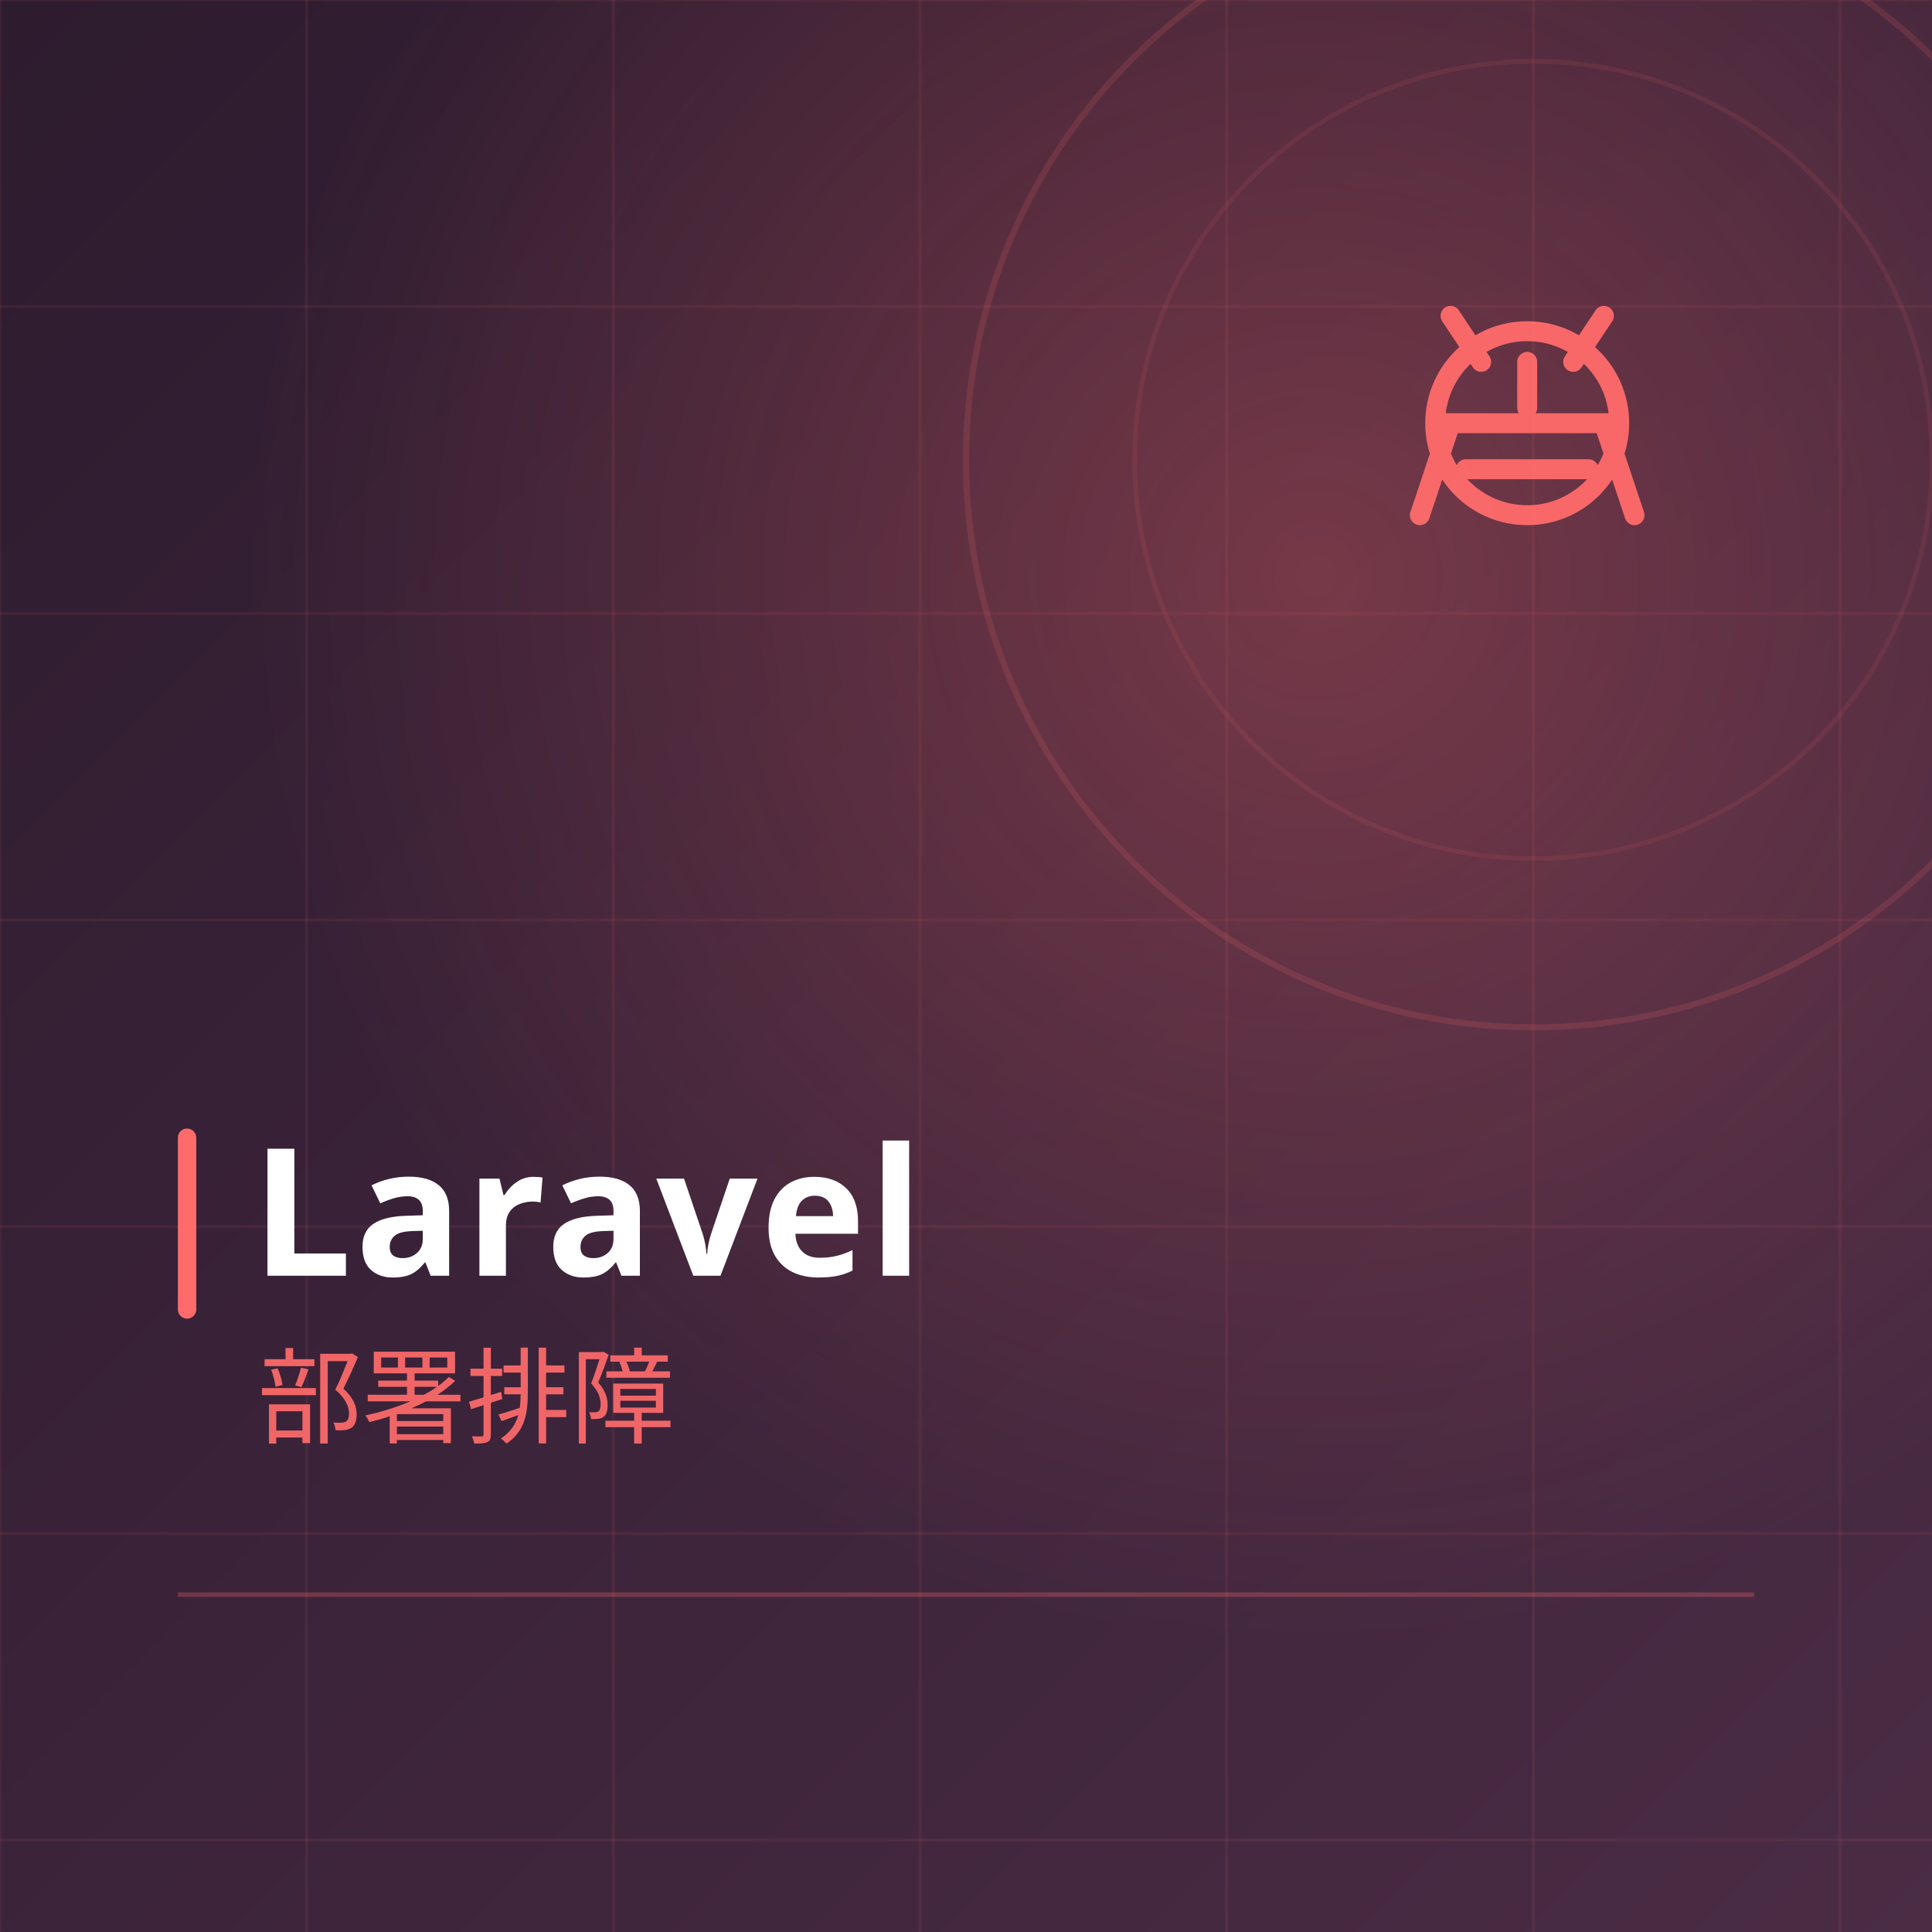
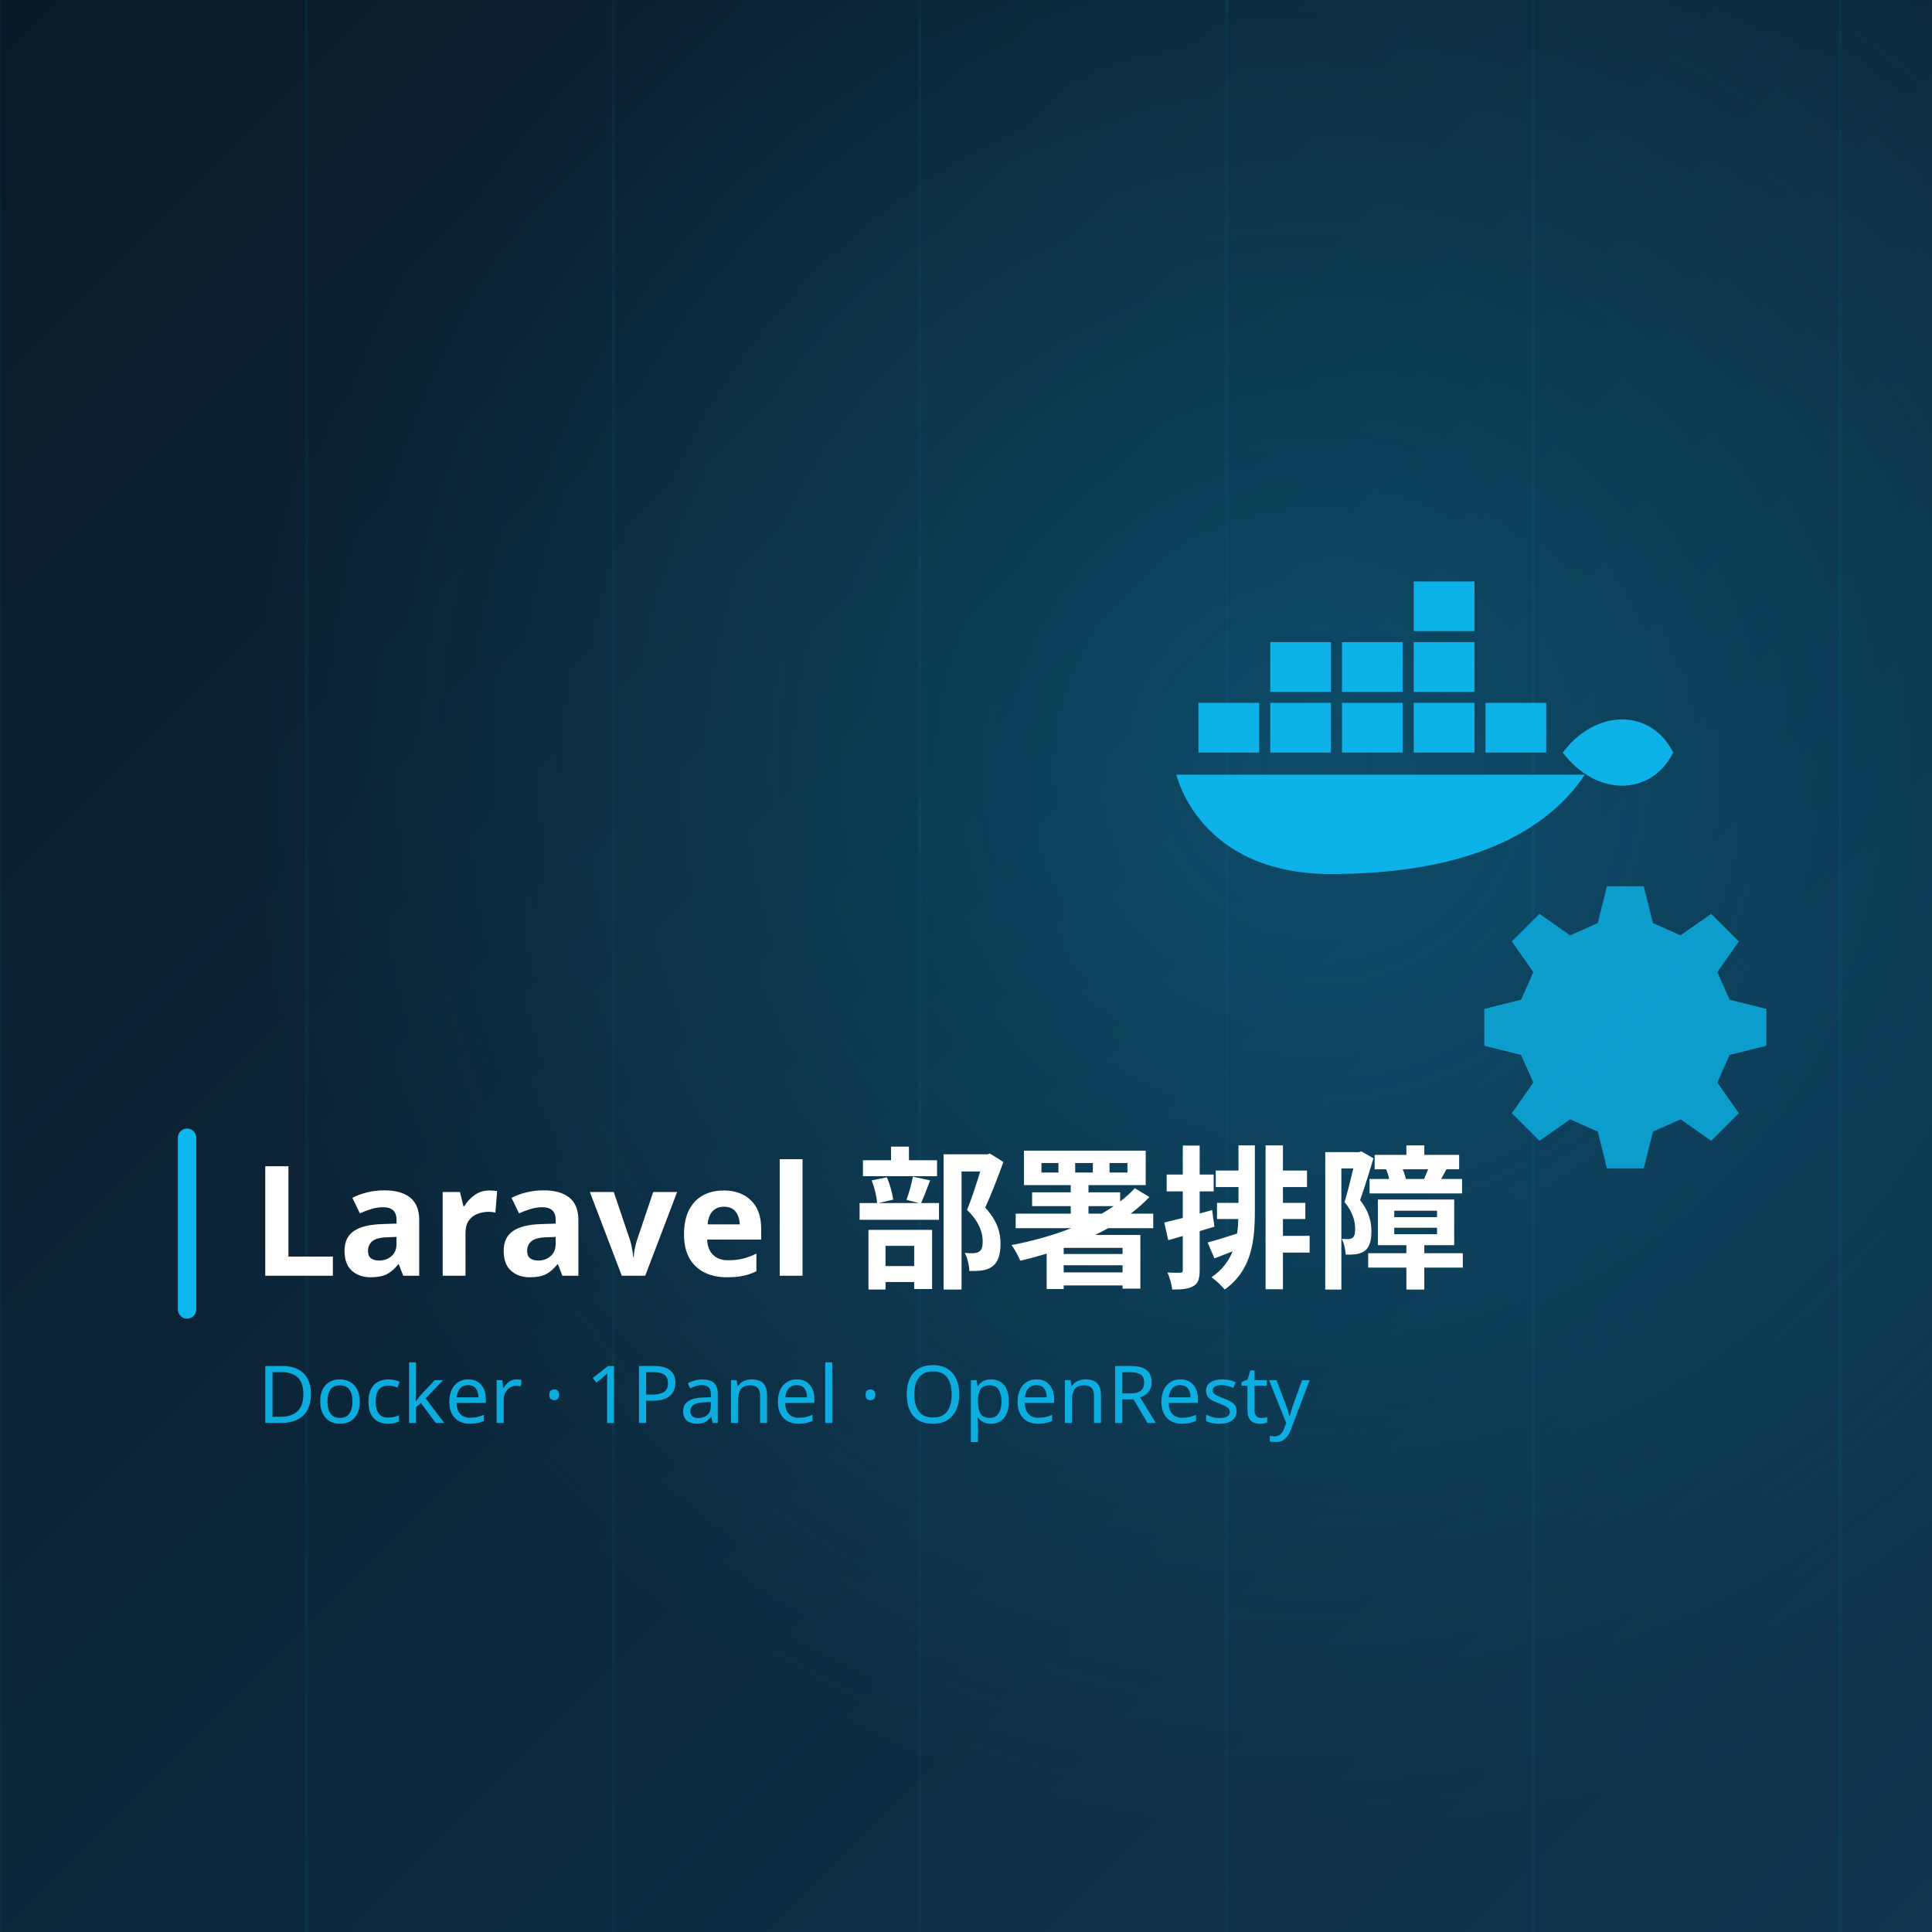
<svg xmlns="http://www.w3.org/2000/svg" width="630" height="630" viewBox="0 0 630 630" font-family="Microsoft YaHei, PingFang SC, sans-serif">
  <defs>
    <linearGradient id="bg" x1="0" y1="0" x2="1" y2="1">
-       <stop offset="0%" stop-color="#2d1b2e" />
-       <stop offset="100%" stop-color="#4a2c45" />
+       <stop offset="0%" stop-color="#0a1926" />
+       <stop offset="100%" stop-color="#0f3550" />
    </linearGradient>
-     <radialGradient id="glow" cx="68%" cy="30%" r="55%">
-       <stop offset="0%" stop-color="#ff6b6b" stop-opacity="0.30" />
-       <stop offset="100%" stop-color="#ff6b6b" stop-opacity="0" />
+     <radialGradient id="glow" cx="68%" cy="40%" r="55%">
+       <stop offset="0%" stop-color="#0db7ed" stop-opacity="0.25" />
+       <stop offset="100%" stop-color="#0db7ed" stop-opacity="0" />
    </radialGradient>
  </defs>
  <rect width="630" height="630" fill="url(#bg)" />
  <rect width="630" height="630" fill="url(#glow)" />
-   <g stroke="#ff6b6b" stroke-opacity="0.08" stroke-width="1">
+   <g stroke="#0db7ed" stroke-opacity="0.055" stroke-width="1">
    <line x1="0" y1="0" x2="0" y2="630" />
    <line x1="100" y1="0" x2="100" y2="630" />
    <line x1="200" y1="0" x2="200" y2="630" />
    <line x1="300" y1="0" x2="300" y2="630" />
    <line x1="400" y1="0" x2="400" y2="630" />
    <line x1="500" y1="0" x2="500" y2="630" />
    <line x1="600" y1="0" x2="600" y2="630" />
-     <line x1="0" y1="0" x2="630" y2="0" />
-     <line x1="0" y1="100" x2="630" y2="100" />
-     <line x1="0" y1="200" x2="630" y2="200" />
-     <line x1="0" y1="300" x2="630" y2="300" />
-     <line x1="0" y1="400" x2="630" y2="400" />
-     <line x1="0" y1="500" x2="630" y2="500" />
-     <line x1="0" y1="600" x2="630" y2="600" />
  </g>
-   <circle cx="500" cy="150" r="185" fill="none" stroke="#ff6b6b" stroke-opacity="0.15" stroke-width="2" />
-   <circle cx="500" cy="150" r="130" fill="none" stroke="#ff6b6b" stroke-opacity="0.10" stroke-width="1.5" />
-   <g transform="translate(438, 88) scale(2.5)" fill="none" stroke="#ff6b6b" stroke-width="2.6" stroke-linecap="round" stroke-linejoin="round" opacity="0.95">
-     <path d="M24 12 V18 M12 20 H36 M14 20 L10 32 M34 20 L38 32 M18 12 L14 6 M30 12 L34 6 M12 20 A12 12 0 0 0 36 20 A12 12 0 0 0 12 20 M16 26 H32" />
+   <g transform="translate(380.00,173.40) scale(1.8)" opacity="0.96">
+     <g fill="#0db7ed">
+       <path d="M2 44 C2 44 6 62 30 62 C52 62 68 56 76 44 Z" />
+       <path d="M72 40 C78 32 88 32 92 40 C88 48 78 48 72 40 Z" />
+       <path d="M6 40 h11 v-9 h-11 z" />
+       <path d="M19 40 h11 v-9 h-11 z" />
+       <path d="M32 40 h11 v-9 h-11 z" />
+       <path d="M45 40 h11 v-9 h-11 z" />
+       <path d="M58 40 h11 v-9 h-11 z" />
+       <path d="M19 29 h11 v-9 h-11 z" />
+       <path d="M32 29 h11 v-9 h-11 z" />
+       <path d="M45 29 h11 v-9 h-11 z" />
+       <path d="M45 18 h11 v-9 h-11 z" />
+     </g>
  </g>
-   <g>
-     <rect x="58" y="368" width="6" height="62" fill="#ff6b6b" rx="3" />
-     <text x="82" y="416" font-size="58" font-weight="bold" fill="#ffffff" letter-spacing="1">Laravel</text>
-     <text x="84" y="468" font-size="34" fill="#ff6b6b" opacity="0.92">部署排障</text>
+   <g transform="translate(480.00,285.00) scale(1)" opacity="0.78">
+     <g fill="#0db7ed" fill-rule="evenodd">
+       <path d="M44 4 h12 l3 12 9 4 10-7 9 9-7 10 4 9 12 3 v12 l-12 3-4 9 7 10-9 9-10-7-9 4-3 12 h-12 l-3-12-9-4-10 7-9-9 7-10-4-9-12-3 v-12 l12-3 4-9-7-10 9-9 10 7 9-4 z" />
+       <path d="M50 33 A17 17 0 1 0 50 67 A17 17 0 1 0 50 33 Z" />
+     </g>
  </g>
-   <line x1="58" y1="520" x2="572" y2="520" stroke="#ff6b6b" stroke-opacity="0.28" stroke-width="1.5" />
+   <rect x="58" y="368" width="6" height="62" fill="#0db7ed" rx="3" />
+   <text x="82" y="416" font-size="50" font-weight="bold" fill="#ffffff">Laravel 部署排障</text>
+   <text x="84" y="464" font-size="26" fill="#0db7ed" opacity="0.92">Docker · 1Panel · OpenResty</text>
</svg>
